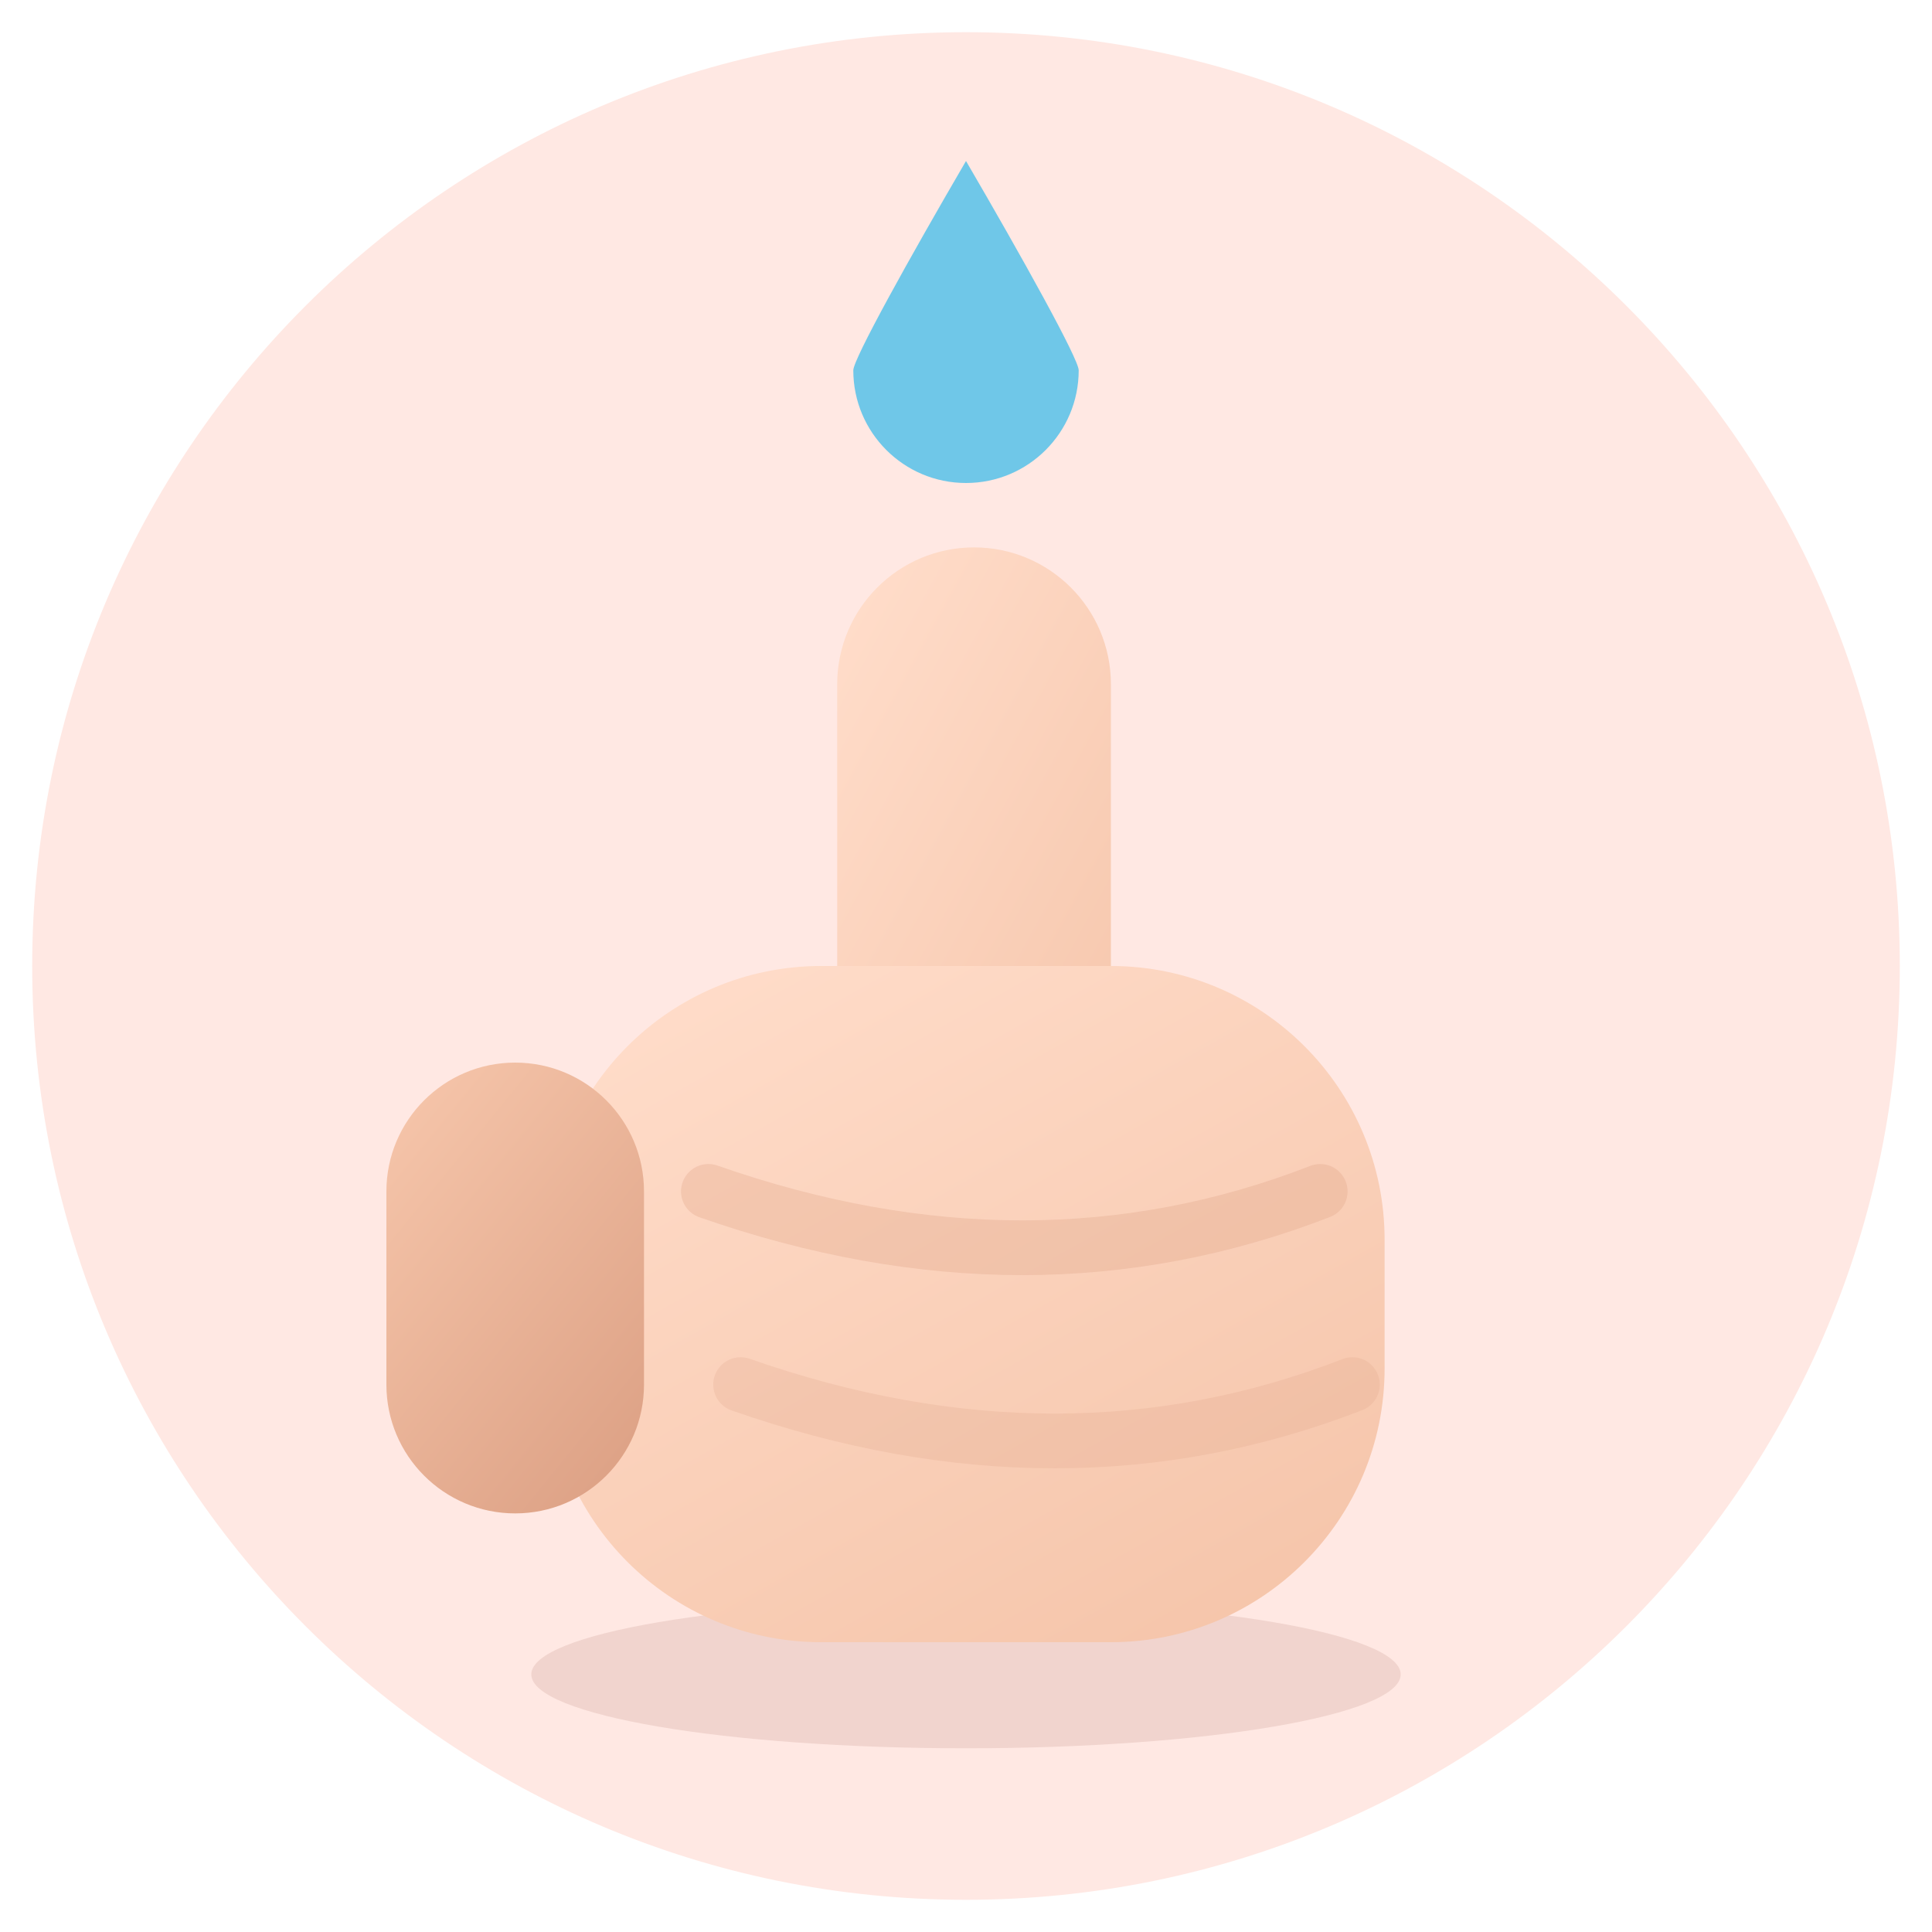
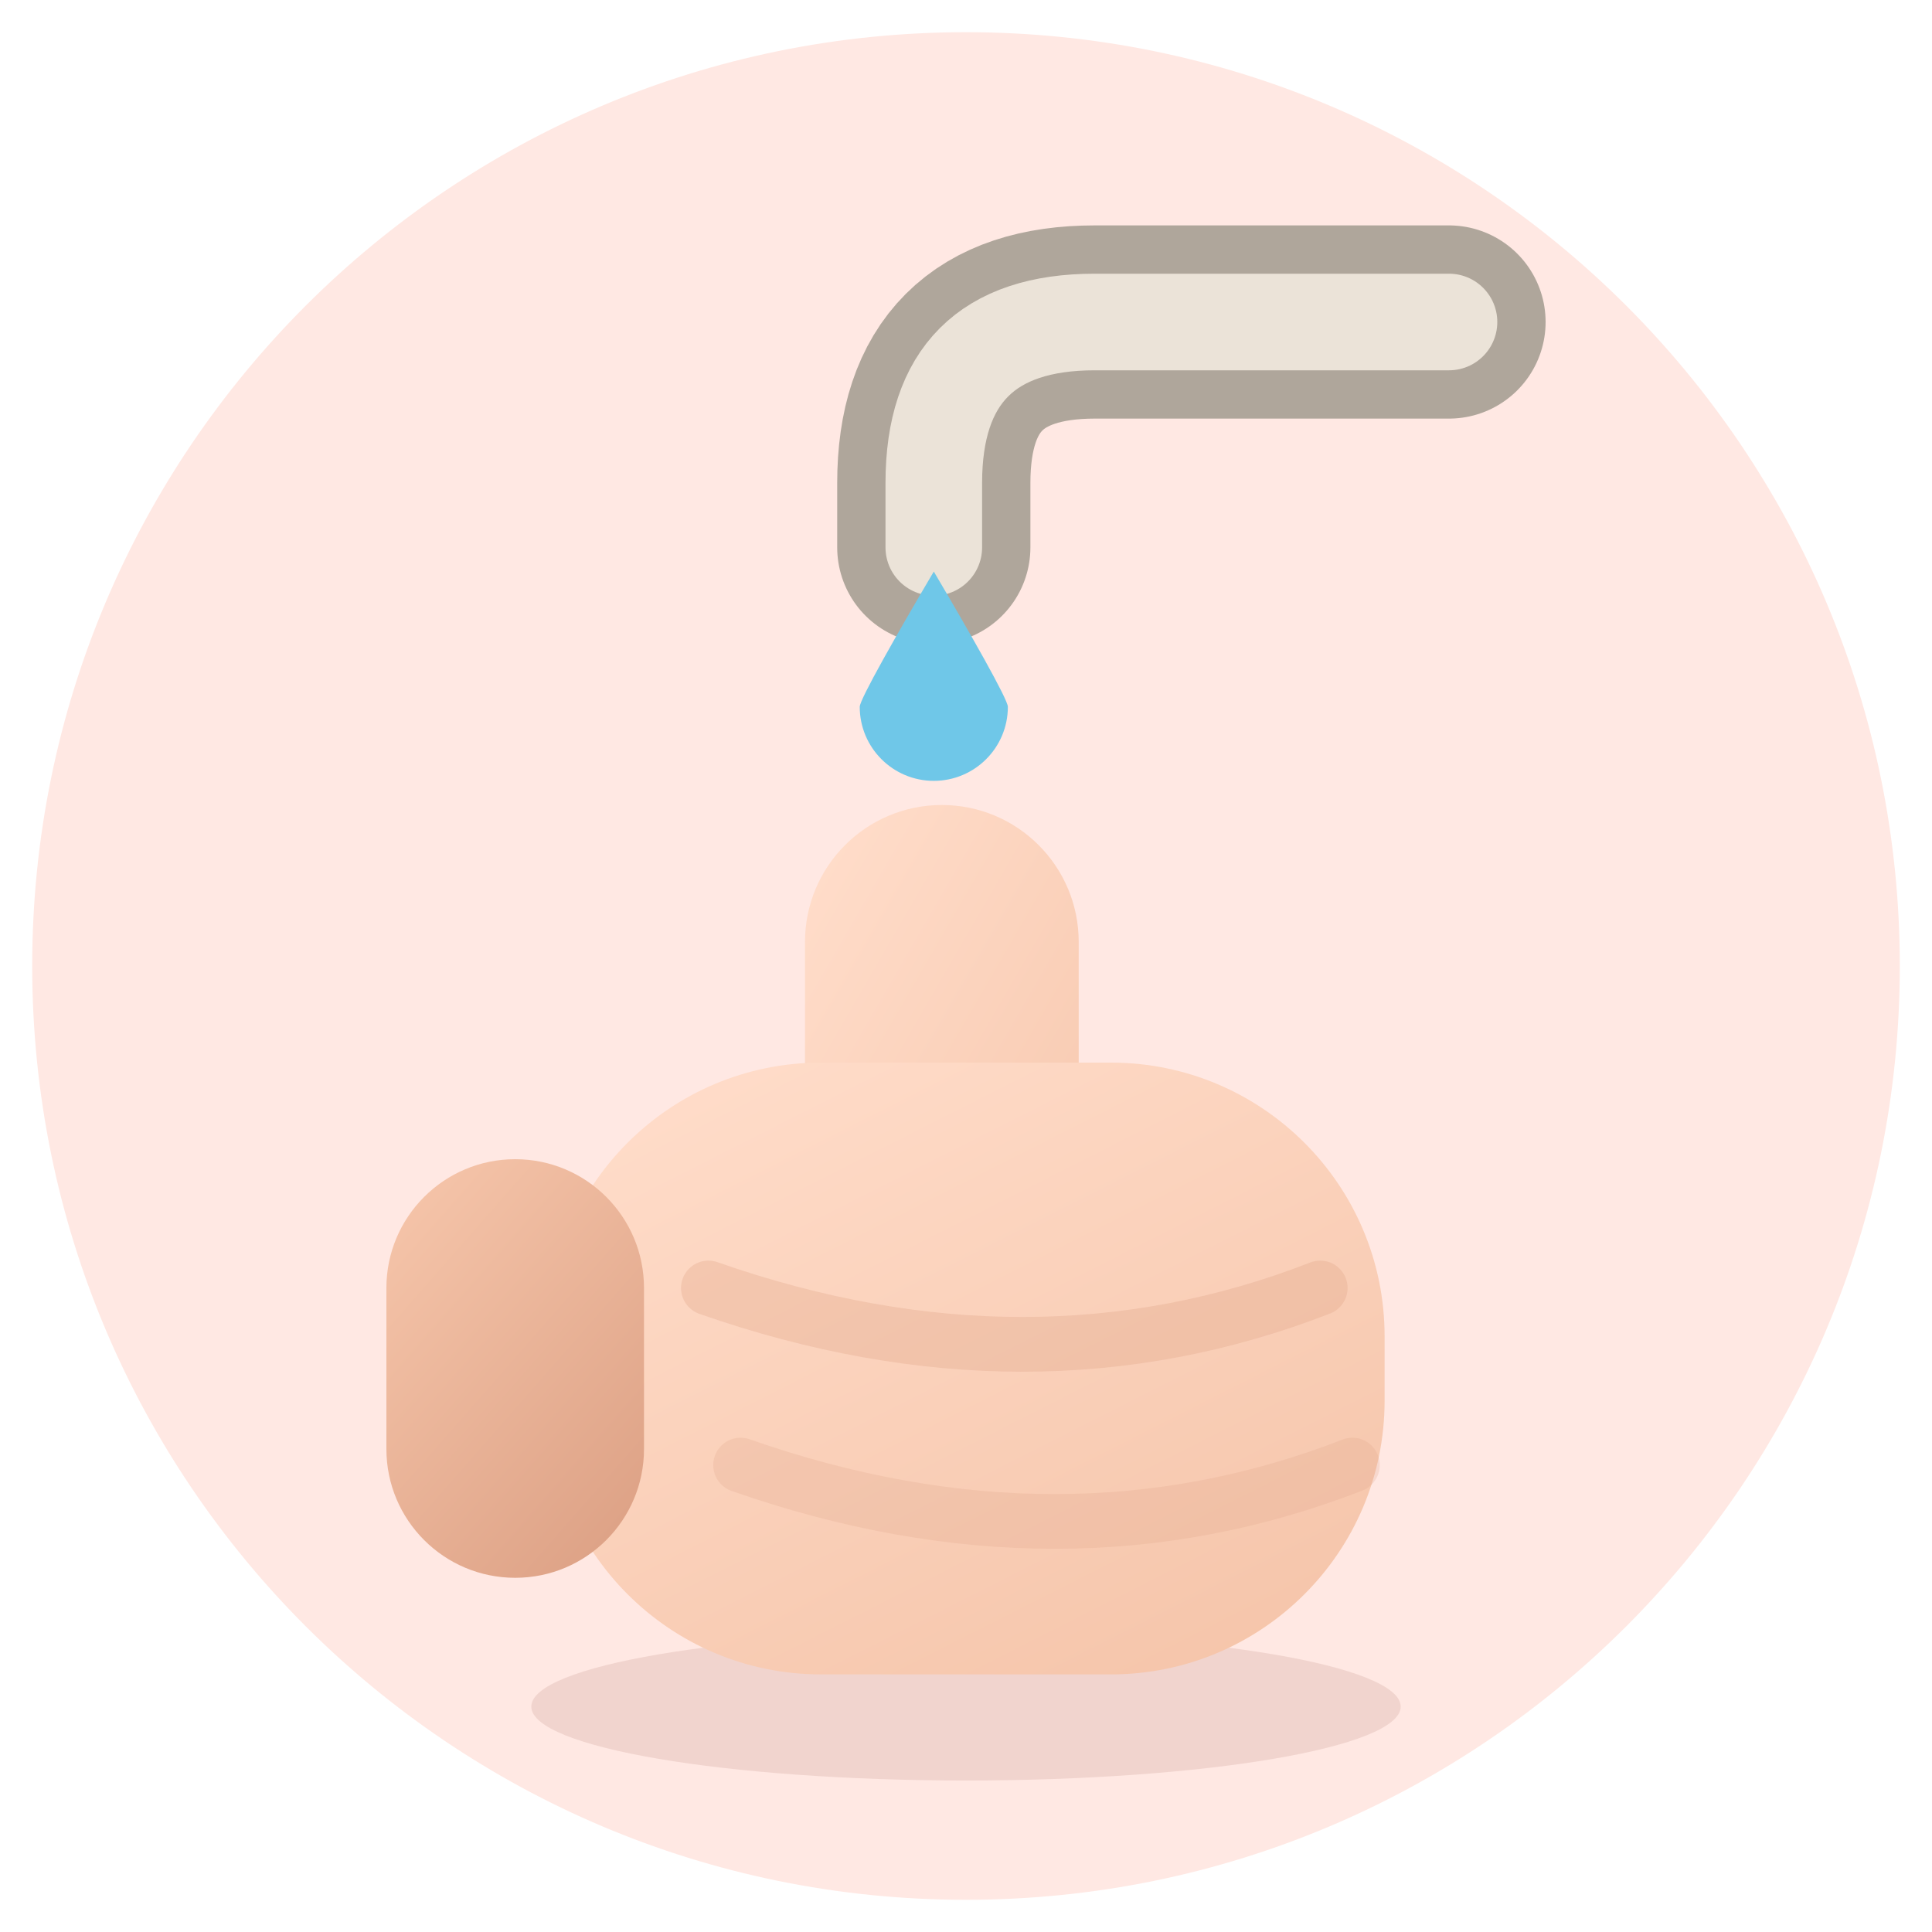
<svg xmlns="http://www.w3.org/2000/svg" viewBox="0 0 120 120" width="120" height="120">
  <defs>
    <linearGradient id="handGrad" x1="0.2" y1="0" x2="0.9" y2="1">
      <stop offset="0" stop-color="#FFDCC9" />
      <stop offset="1" stop-color="#F5C4A9" />
    </linearGradient>
    <linearGradient id="handGradDeep" x1="0.2" y1="0" x2="0.9" y2="1">
      <stop offset="0" stop-color="#F5C4A9" />
      <stop offset="1" stop-color="#DCA084" />
    </linearGradient>
  </defs>
  <g id="quiz-oneFinger">
    <circle cx="60" cy="60" r="58" fill="#FFE8E3" />
-     <ellipse cx="60" cy="104" rx="27" ry="4.59" fill="#8A3F30" opacity="0.12" />
-     <path d="M 60 10     C 63.5 16 67 22.3 67 23     A 7 7 0 1 1 53 23     C 53 22.3 56.5 16 60 10 Z" fill="#6FC7E8" />
-     <rect x="52" y="34" width="17" height="44" rx="8.5" fill="url(#handGrad)" />
-     <rect x="34" y="60" width="52" height="42" rx="17" fill="url(#handGrad)" />
-     <rect x="24" y="66" width="16" height="28" rx="8" fill="url(#handGradDeep)" />
-     <path d="M 44 74 q 20 7 38 0" stroke="#DCA084" stroke-width="3.4" fill="none" stroke-linecap="round" opacity="0.3" />
-     <path d="M 46 86 q 20 7 38 0" stroke="#DCA084" stroke-width="3.4" fill="none" stroke-linecap="round" opacity="0.22" />
+     <ellipse cx="60" cy="106" rx="27" ry="4.59" fill="#8A3F30" opacity="0.12" />
+     <path d="M 90 20 h -22 q -10 0 -10 10 v 4" stroke="#AFA69B" stroke-width="12" fill="none" stroke-linecap="round" />
+     <path d="M 90 20 h -22 q -10 0 -10 10 v 4" stroke="#EBE3D8" stroke-width="6" fill="none" stroke-linecap="round" />
+     <path d="M 58 35.5     C 60.3 39.4 62.6 43.44 62.6 43.9     A 4.6 4.6 0 1 1 53.4 43.9     C 53.4 43.44 55.7 39.4 58 35.5 Z" fill="#6FC7E8" />
+     <rect x="50" y="50" width="17" height="42" rx="8.5" fill="url(#handGrad)" />
+     <rect x="34" y="66" width="52" height="38" rx="17" fill="url(#handGrad)" />
+     <rect x="24" y="72" width="16" height="26" rx="8" fill="url(#handGradDeep)" />
+     <path d="M 44 80 q 20 7 38 0" stroke="#DCA084" stroke-width="3.4" fill="none" stroke-linecap="round" opacity="0.3" />
+     <path d="M 46 91 q 20 7 38 0" stroke="#DCA084" stroke-width="3.4" fill="none" stroke-linecap="round" opacity="0.22" />
  </g>
</svg>
